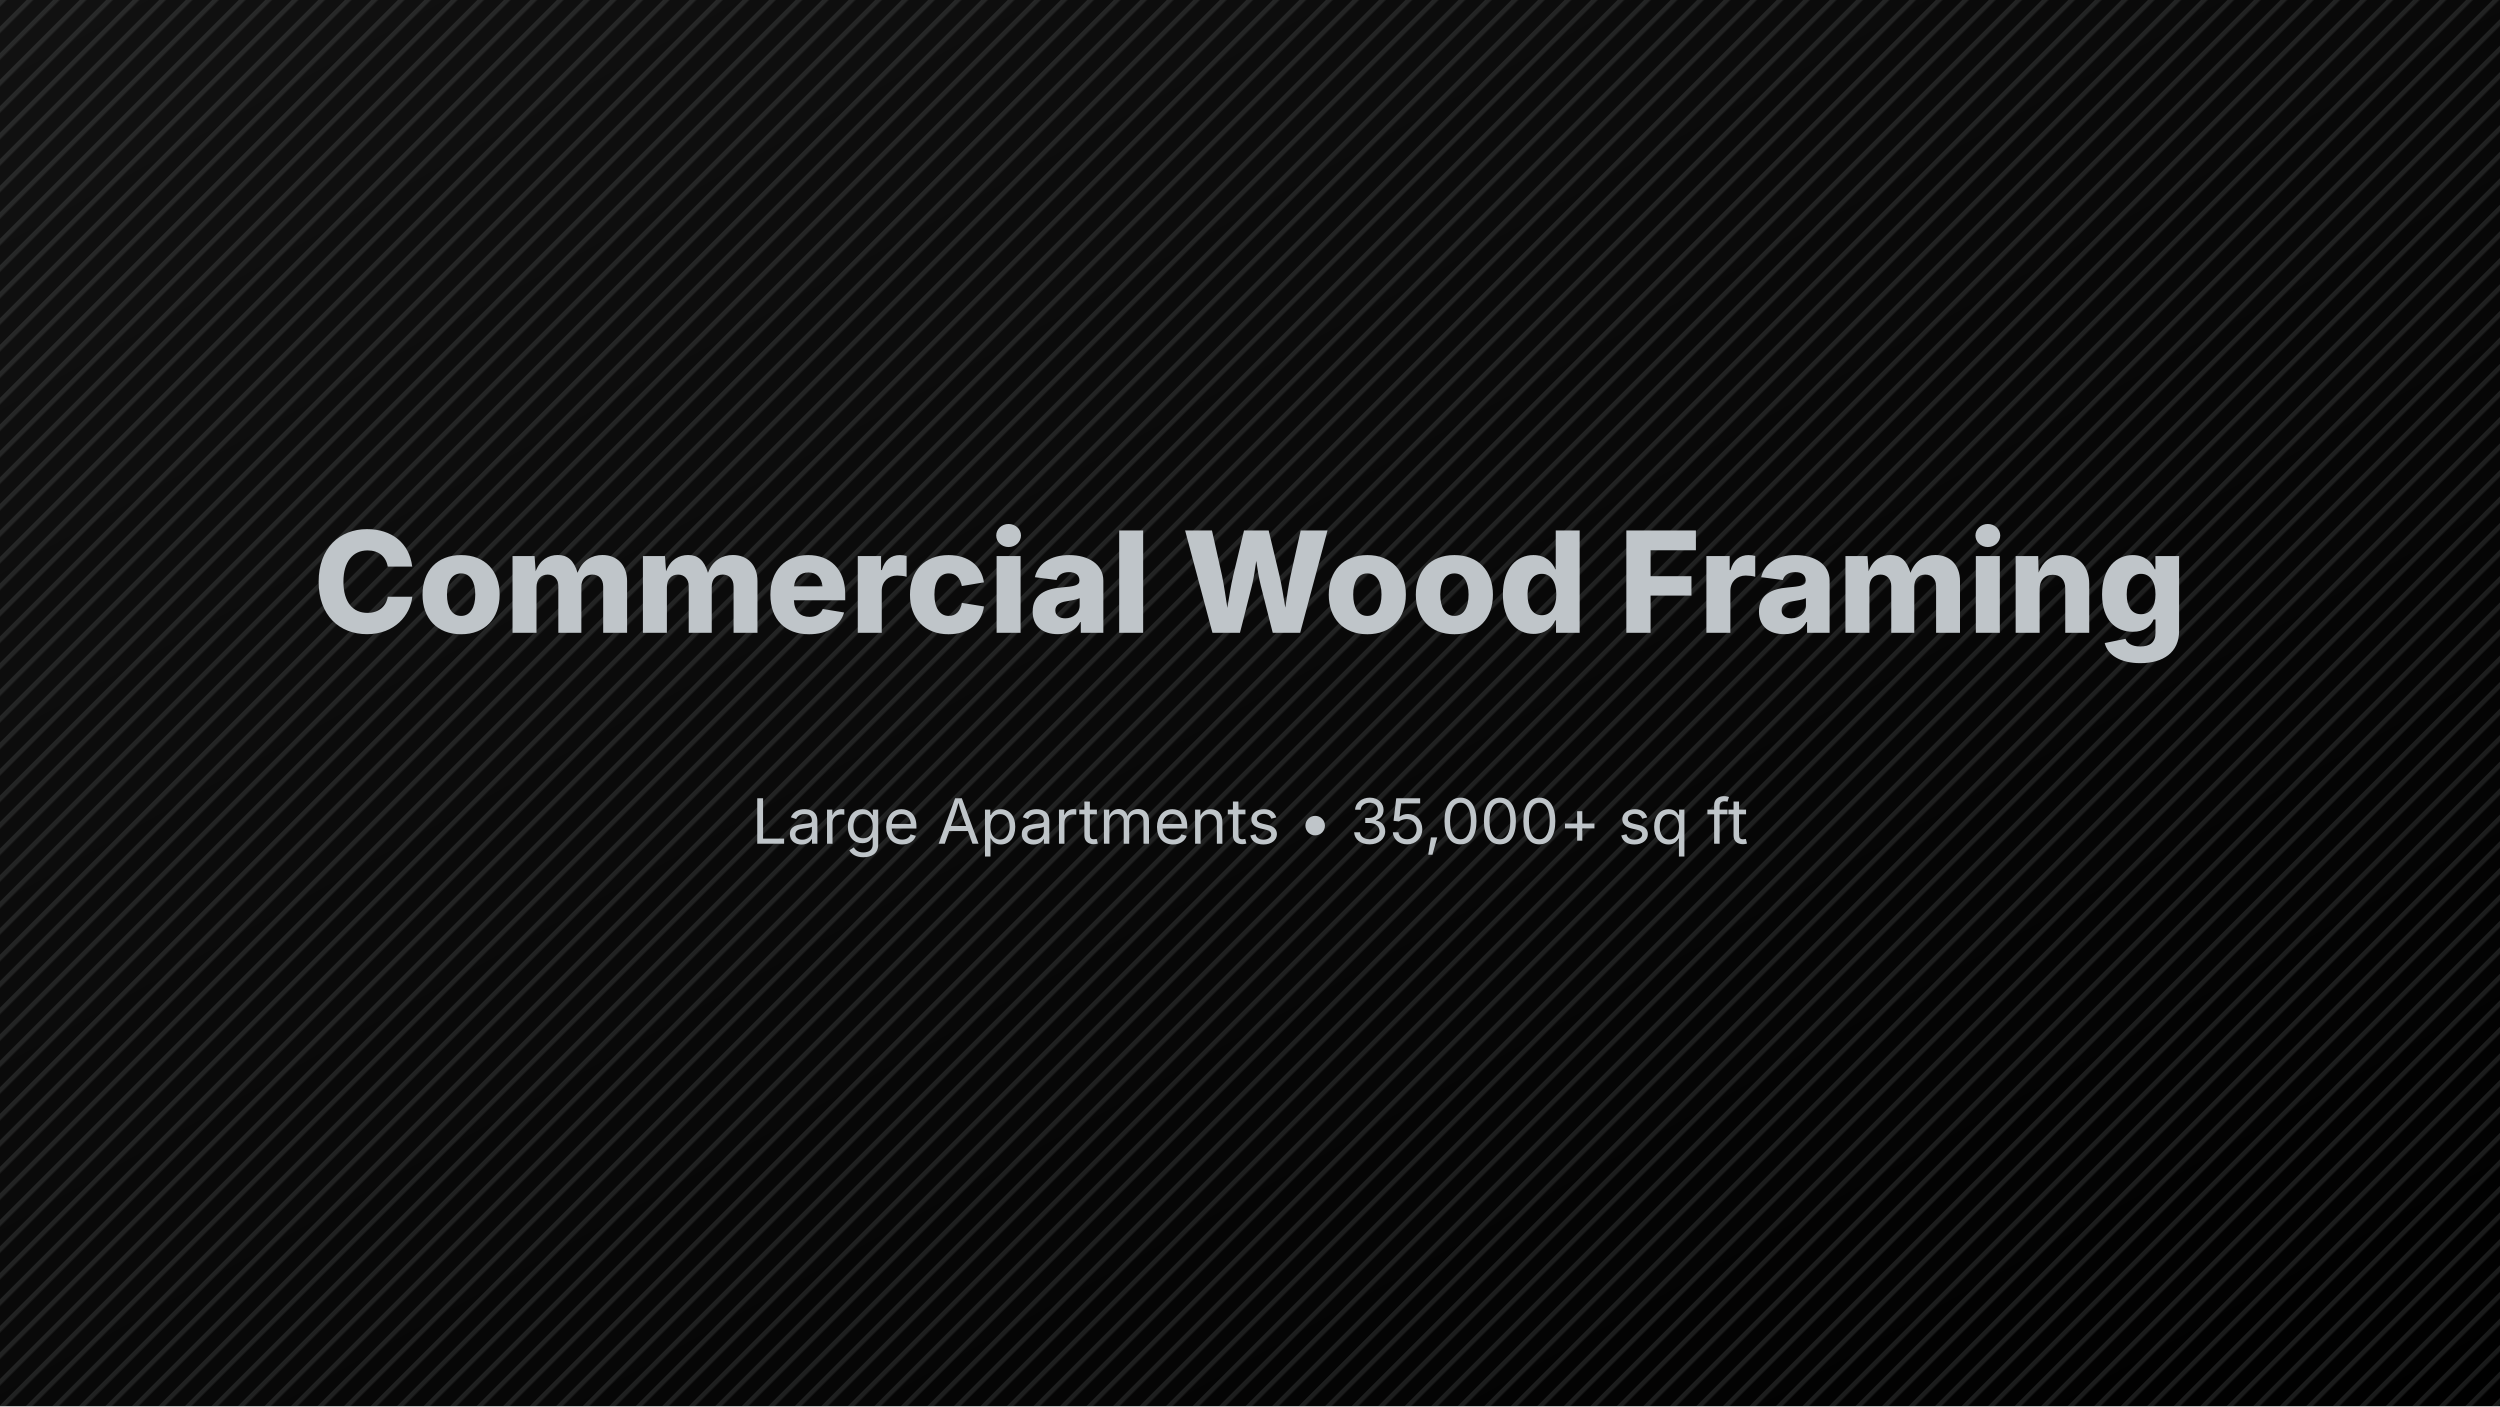
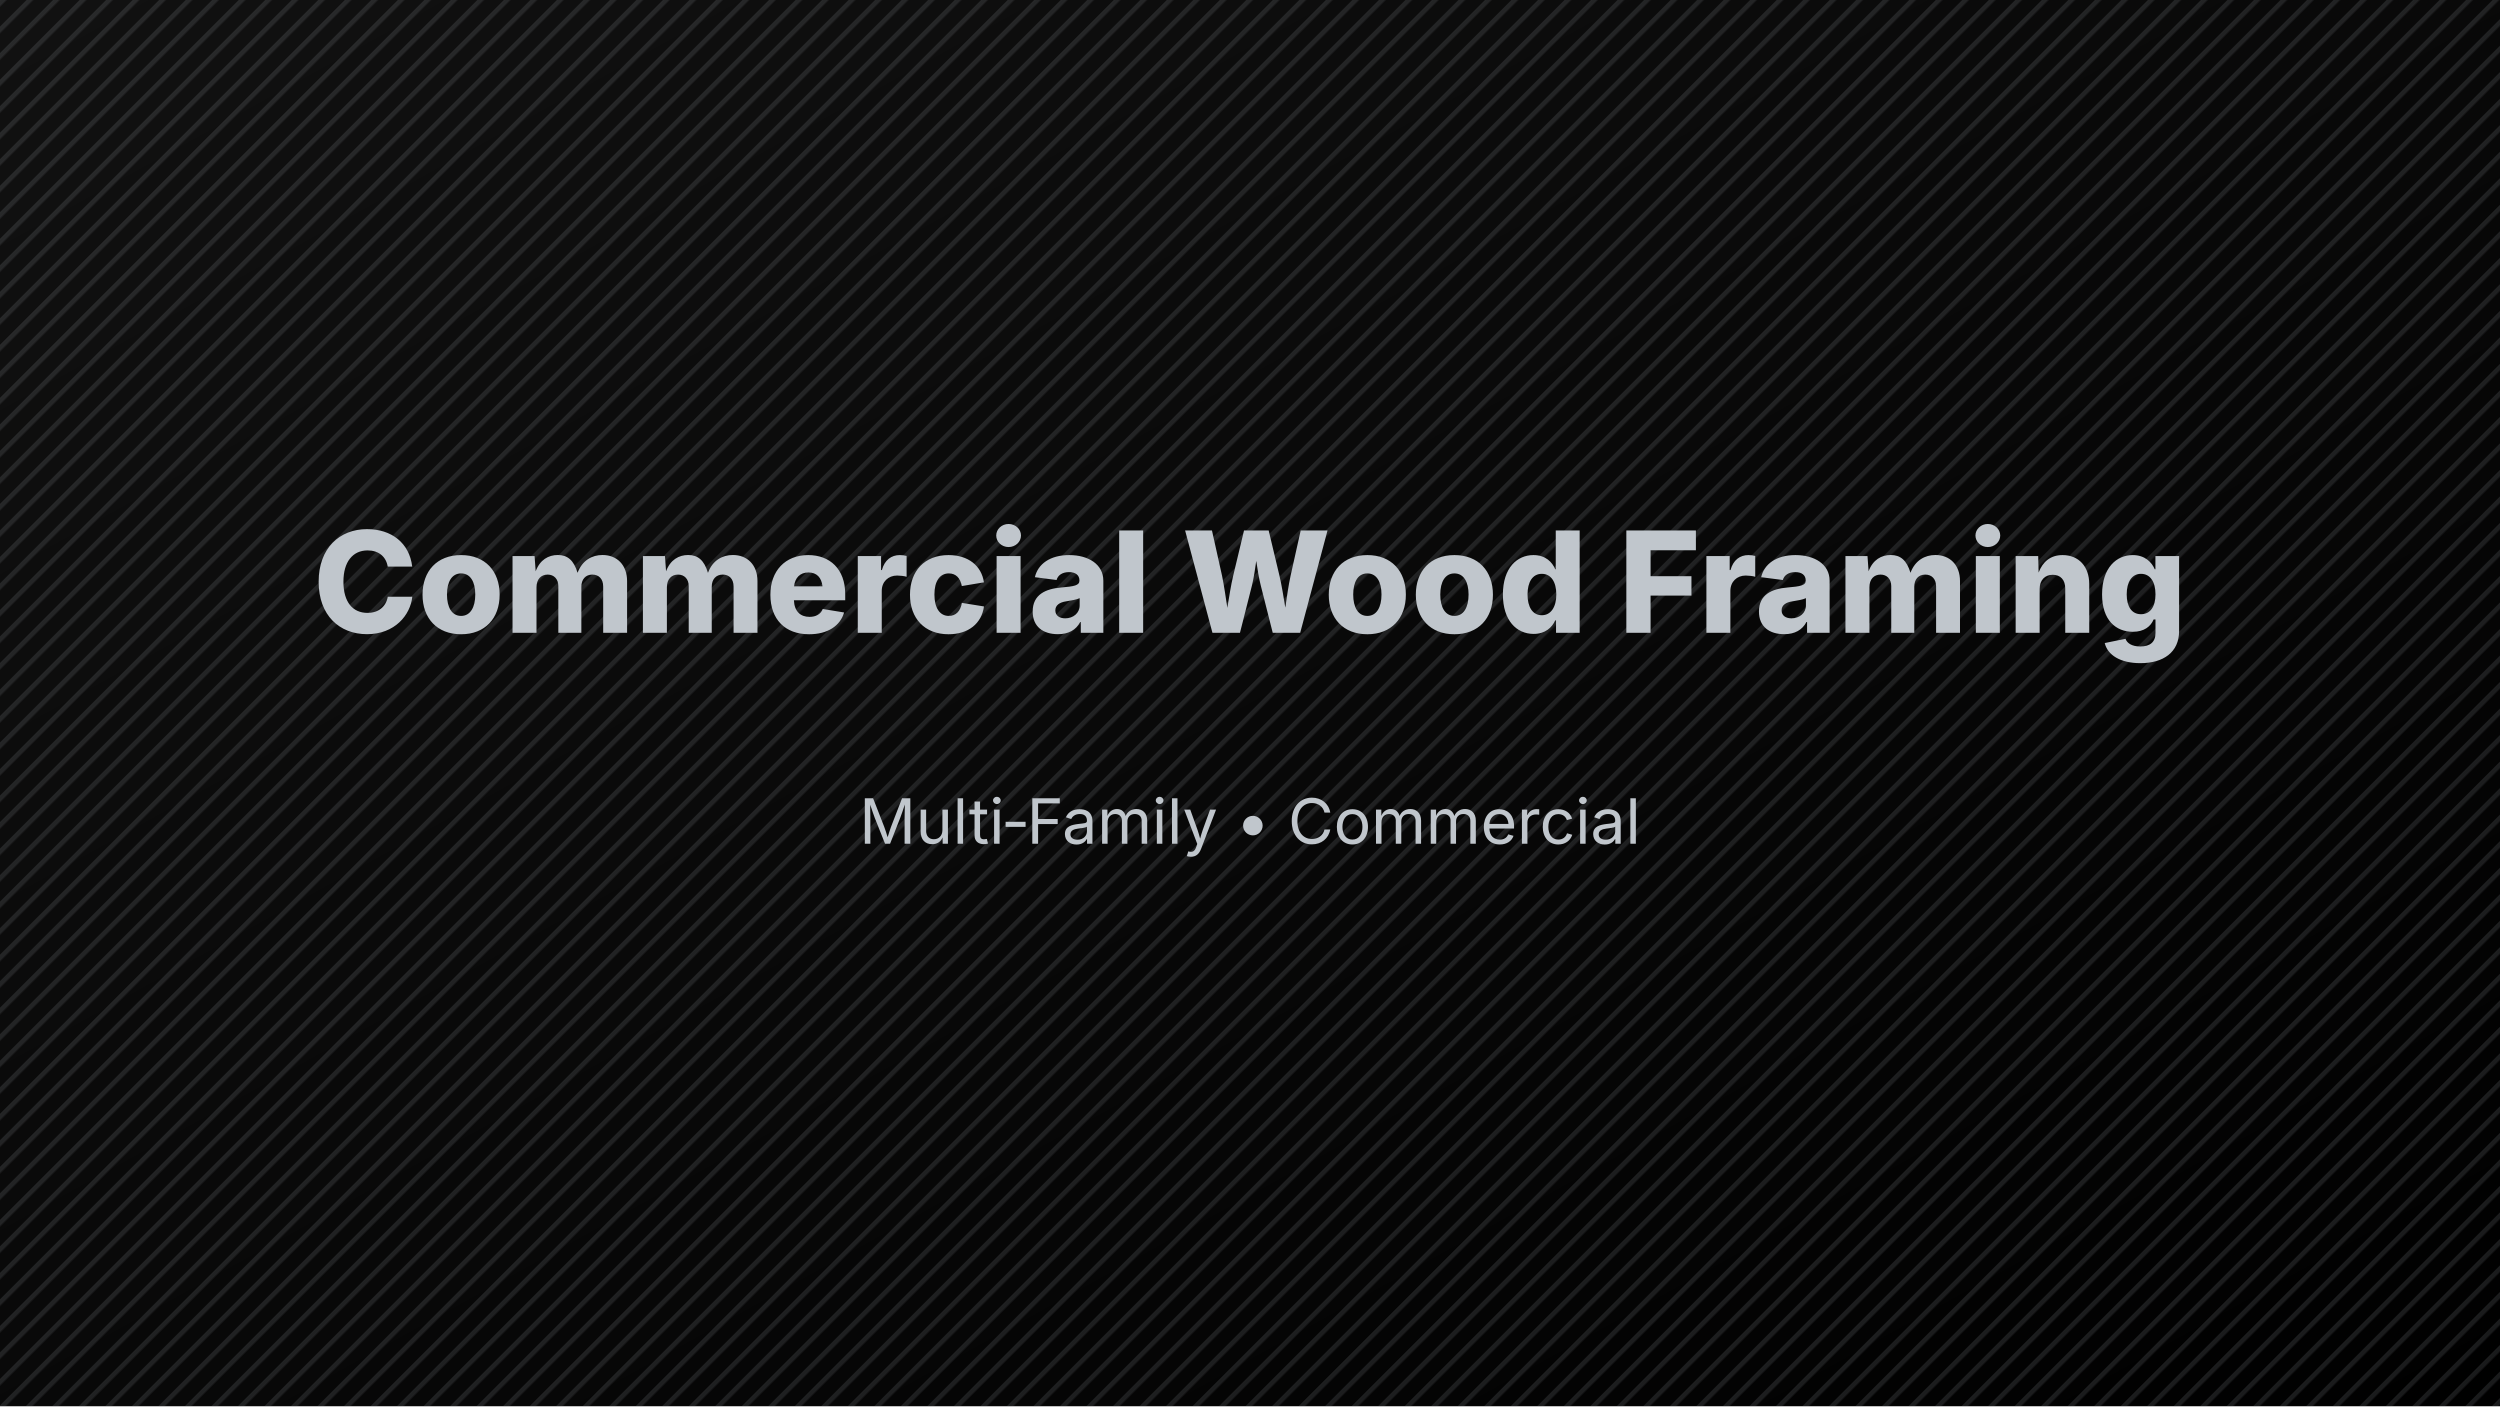
<svg xmlns="http://www.w3.org/2000/svg" width="1600" height="900" viewBox="0 0 1600 900" role="img" aria-label="Commercial Wood Framing">
  <defs>
    <linearGradient id="g1" x1="0" x2="1" y1="0" y2="1">
      <stop offset="0%" stop-color="#111111" />
      <stop offset="100%" stop-color="#000000" />
    </linearGradient>
    <pattern id="diag" width="12" height="12" patternUnits="userSpaceOnUse" patternTransform="rotate(45)">
-       <line x1="0" y1="0" x2="0" y2="12" stroke="#BFC5C922" stroke-width="6" />
+       <line x1="0" y1="0" x2="0" y2="12" stroke="#C0C6CC22" stroke-width="6" />
    </pattern>
  </defs>
  <rect width="100%" height="100%" fill="url(#g1)" />
  <rect width="100%" height="100%" fill="url(#diag)" />
-   <g fill="#BFC5C9">
+   <g fill="#C0C6CC">
    <text x="50%" y="45%" text-anchor="middle" font-size="90" font-family="Inter, Helvetica, Arial, sans-serif" font-weight="800">Commercial Wood Framing</text>
-     <text x="50%" y="60%" text-anchor="middle" font-size="40" font-family="Inter, Helvetica, Arial, sans-serif">Large Apartments • 35,000+ sq ft</text>
+     <text x="50%" y="60%" text-anchor="middle" font-size="40" font-family="Inter, Helvetica, Arial, sans-serif">Multi‑Family • Commercial</text>
  </g>
</svg>
